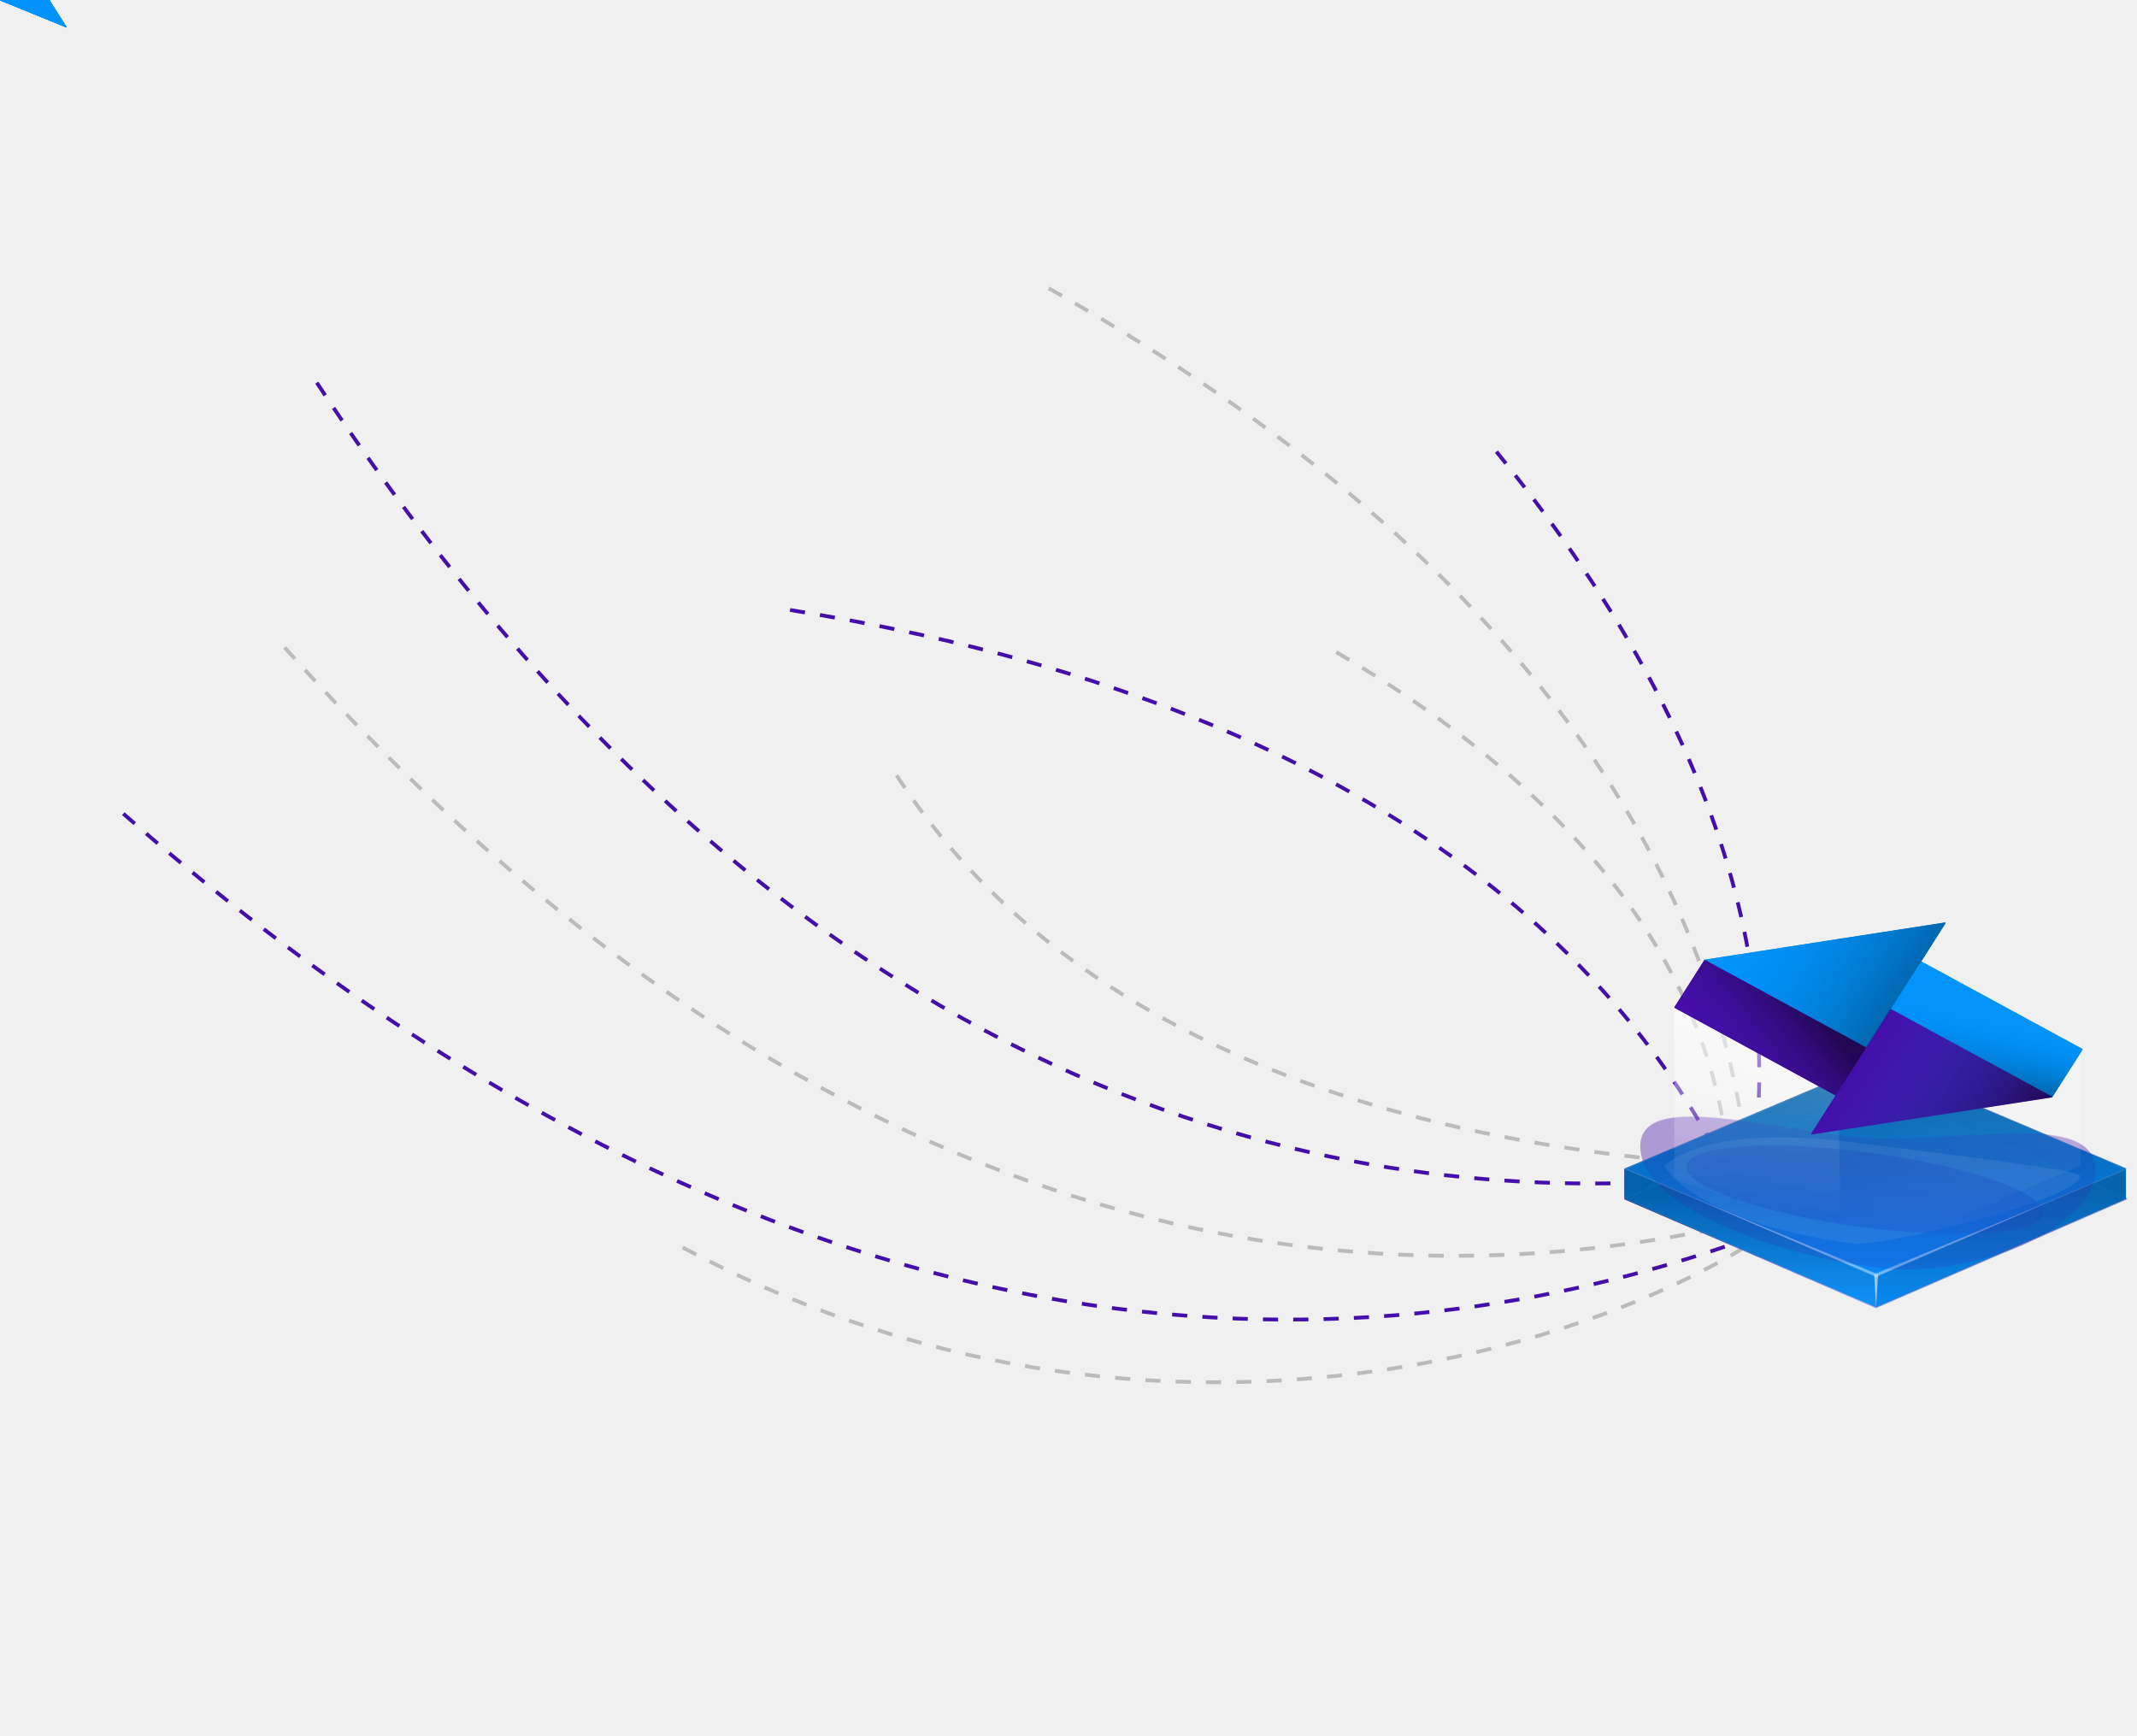
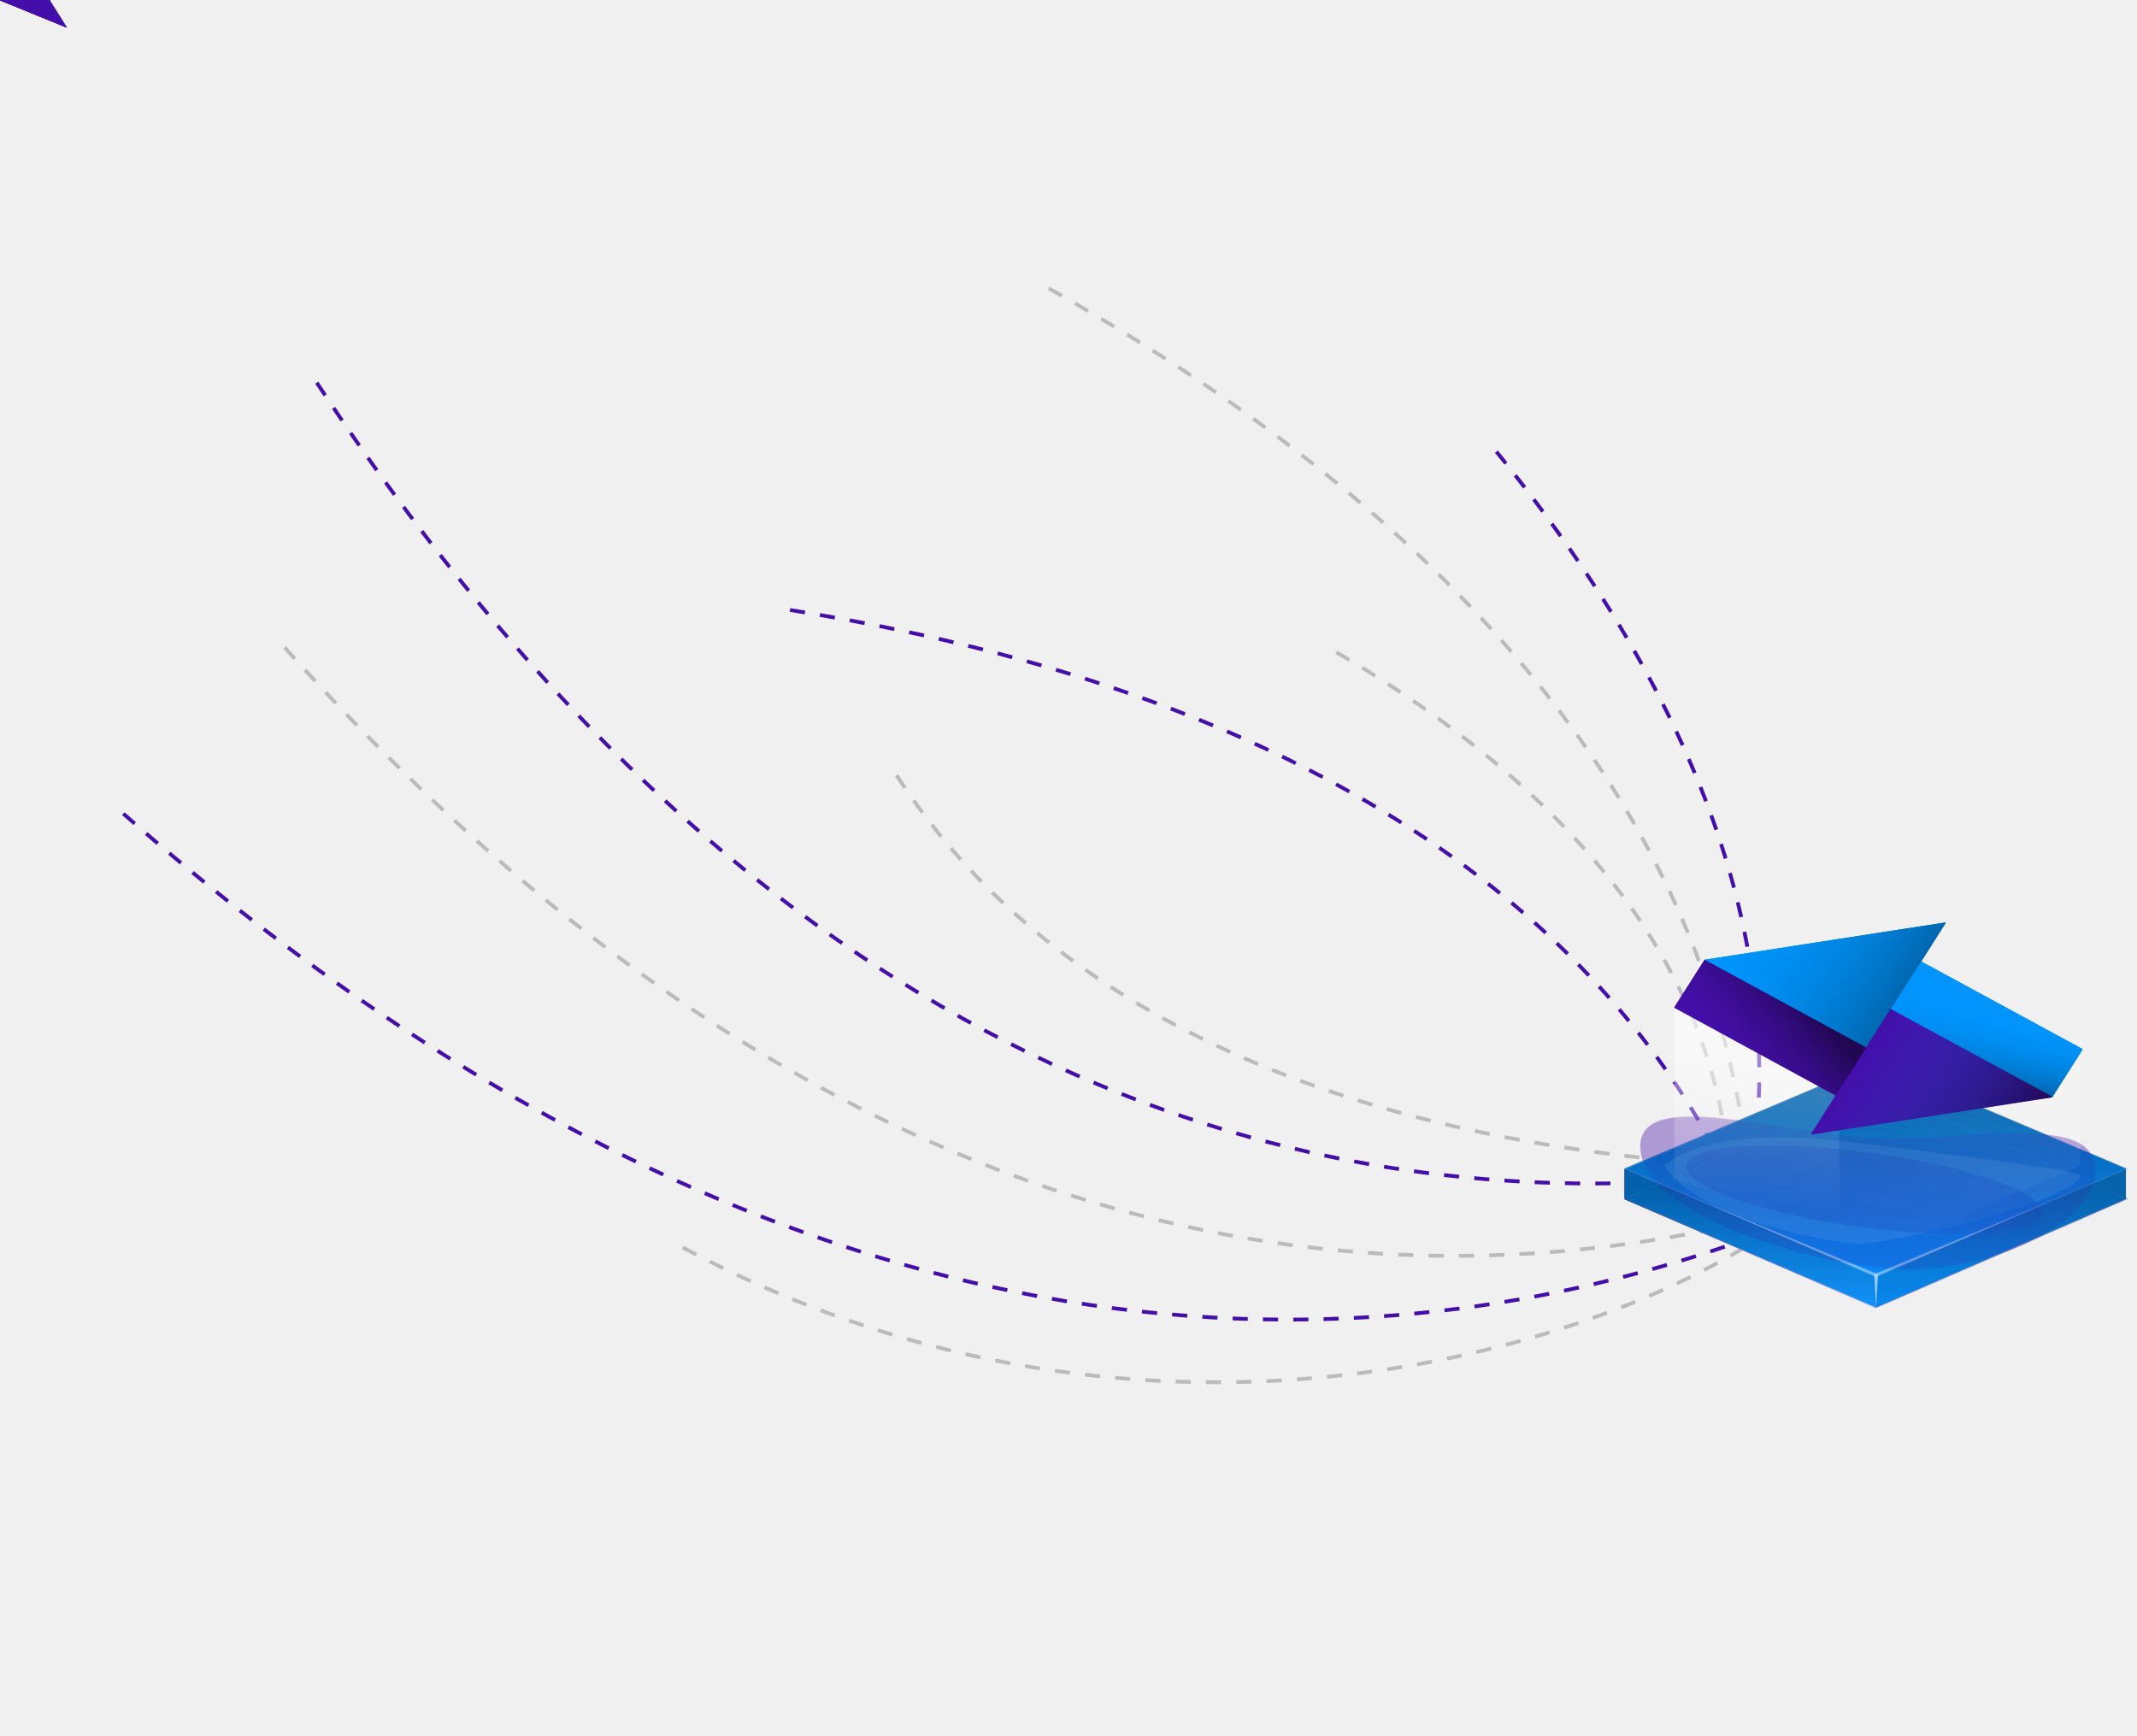
<svg xmlns="http://www.w3.org/2000/svg" xmlns:xlink="http://www.w3.org/1999/xlink" viewBox="0 0 564 458">
  <defs>
    <style>.cls-1{fill:#87ff78;}.cls-2,.cls-3{fill:none;stroke-dasharray:4 4;}.cls-2{stroke:#bbb;}.cls-3{stroke:#440eaa;}.cls-4{fill:#fff;}.cls-5{fill:#440eaa;}.cls-15,.cls-16,.cls-17,.cls-18,.cls-19,.cls-20,.cls-22,.cls-23,.cls-24,.cls-25,.cls-26,.cls-28,.cls-29,.cls-30,.cls-31,.cls-32,.cls-33,.cls-34,.cls-35,.cls-36,.cls-6,.cls-7,.cls-8,.cls-9{isolation:isolate;}.cls-17,.cls-6{opacity:0.7;}.cls-6{fill:url(#linear-gradient);}.cls-18,.cls-19,.cls-20,.cls-24,.cls-25,.cls-26,.cls-7,.cls-8,.cls-9{opacity:0.9;}.cls-7{fill:url(#linear-gradient-2);}.cls-8{fill:url(#linear-gradient-3);}.cls-9{fill:url(#linear-gradient-4);}.cls-10,.cls-16,.cls-23{opacity:0.2;}.cls-11{fill:url(#linear-gradient-5);}.cls-12,.cls-30,.cls-31,.cls-34,.cls-35,.cls-36{opacity:0.5;}.cls-13,.cls-28,.cls-29,.cls-32,.cls-33{opacity:0.3;}.cls-14{fill:#f3f8ff;}.cls-15,.cls-22{opacity:0.1;}.cls-15{fill:url(#linear-gradient-7);}.cls-16{fill:url(#linear-gradient-8);}.cls-17{fill:url(#linear-gradient-9);}.cls-18{fill:url(#linear-gradient-10);}.cls-19{fill:url(#linear-gradient-11);}.cls-20{fill:url(#linear-gradient-12);}.cls-21{fill:url(#linear-gradient-13);}.cls-22{fill:url(#linear-gradient-15);}.cls-23{fill:url(#linear-gradient-16);}.cls-24{fill:url(#linear-gradient-18);}.cls-25{fill:url(#linear-gradient-19);}.cls-26{fill:url(#linear-gradient-20);}.cls-27{fill:#0094fc;}.cls-28{fill:url(#linear-gradient-25);}.cls-29{fill:url(#linear-gradient-26);}.cls-30{fill:url(#linear-gradient-27);}.cls-31{fill:url(#linear-gradient-28);}.cls-32{fill:url(#linear-gradient-29);}.cls-33{fill:url(#linear-gradient-30);}.cls-34{fill:url(#linear-gradient-31);}.cls-35{fill:url(#linear-gradient-32);}.cls-36{fill:url(#linear-gradient-36);}</style>
    <linearGradient id="linear-gradient" x1="495.08" y1="907.52" x2="495.08" y2="965.15" gradientTransform="translate(0 -620)" gradientUnits="userSpaceOnUse">
      <stop offset="0" stop-color="#6483cb" />
      <stop offset="1" stop-color="#8da7e2" />
    </linearGradient>
    <linearGradient id="linear-gradient-2" x1="528.07" y1="966.3" x2="528.07" y2="933.53" gradientTransform="translate(0 -620)" gradientUnits="userSpaceOnUse">
      <stop offset="0" stop-color="#532d9d" />
      <stop offset="1" stop-color="#422a72" />
    </linearGradient>
    <linearGradient id="linear-gradient-3" x1="461.92" y1="966.3" x2="461.92" y2="933.56" gradientTransform="translate(0 -620)" gradientUnits="userSpaceOnUse">
      <stop offset="0" stop-color="#b792ff" />
      <stop offset="1" stop-color="#21035a" />
    </linearGradient>
    <linearGradient id="linear-gradient-4" x1="494.97" y1="958.73" x2="494.97" y2="908.37" gradientTransform="translate(0 -620)" gradientUnits="userSpaceOnUse">
      <stop offset="0" stop-color="#682bdc" />
      <stop offset="1" stop-color="#190440" />
    </linearGradient>
    <linearGradient id="linear-gradient-5" x1="495.08" y1="900.31" x2="495.08" y2="956.68" gradientTransform="translate(0 -620)" gradientUnits="userSpaceOnUse">
      <stop offset="0" stop-color="#6483cb" />
      <stop offset="1" stop-color="#fff" />
    </linearGradient>
    <linearGradient id="linear-gradient-7" x1="500.18" y1="887.18" x2="487.23" y2="942.28" gradientTransform="translate(0 -620)" gradientUnits="userSpaceOnUse">
      <stop offset="0" stop-color="#fff" />
      <stop offset="1" stop-color="#fff" stop-opacity="0" />
    </linearGradient>
    <linearGradient id="linear-gradient-8" x1="463.9" y1="886.15" x2="463.9" y2="940.87" xlink:href="#linear-gradient-7" />
    <linearGradient id="linear-gradient-9" x1="495.08" y1="907.67" x2="495.08" y2="965.31" xlink:href="#linear-gradient" />
    <linearGradient id="linear-gradient-10" x1="528.07" y1="966.46" x2="528.07" y2="933.7" xlink:href="#linear-gradient-2" />
    <linearGradient id="linear-gradient-11" x1="461.92" y1="966.47" x2="461.92" y2="933.72" xlink:href="#linear-gradient-3" />
    <linearGradient id="linear-gradient-12" x1="494.97" y1="958.89" x2="494.97" y2="908.53" xlink:href="#linear-gradient-4" />
    <linearGradient id="linear-gradient-13" x1="495.08" y1="900.48" x2="495.08" y2="956.85" xlink:href="#linear-gradient-5" />
    <linearGradient id="linear-gradient-15" x1="500.18" y1="887.35" x2="487.23" y2="942.45" xlink:href="#linear-gradient-7" />
    <linearGradient id="linear-gradient-16" x1="463.9" y1="886.31" x2="463.9" y2="941.04" xlink:href="#linear-gradient-7" />
    <linearGradient id="linear-gradient-18" x1="528.07" y1="966.3" x2="528.07" y2="933.53" gradientTransform="translate(0 -620)" gradientUnits="userSpaceOnUse">
      <stop offset="0" stop-color="#0094fc" />
      <stop offset="1" stop-color="#0069b2" />
    </linearGradient>
    <linearGradient id="linear-gradient-19" x1="461.92" y1="966.3" x2="461.92" y2="933.56" gradientTransform="translate(0 -620)" gradientUnits="userSpaceOnUse">
      <stop offset="0" stop-color="#0094fc" />
      <stop offset="1" stop-color="#0069b3" />
    </linearGradient>
    <linearGradient id="linear-gradient-20" x1="494.97" y1="958.73" x2="494.97" y2="908.37" gradientTransform="translate(0 -620)" gradientUnits="userSpaceOnUse">
      <stop offset="0" stop-color="#0094fc" />
      <stop offset="1" stop-color="#006bb6" />
    </linearGradient>
    <linearGradient id="linear-gradient-25" x1="461.21" y1="855.39" x2="502.14" y2="881.4" gradientTransform="translate(0 -620)" gradientUnits="userSpaceOnUse">
      <stop offset="0" stop-color="#0094fc" stop-opacity="0" />
      <stop offset="1" />
    </linearGradient>
    <linearGradient id="linear-gradient-26" x1="521.54" y1="904.76" x2="525.08" y2="887.97" gradientTransform="translate(0 -620)" gradientUnits="userSpaceOnUse">
      <stop offset="0" />
      <stop offset="1" stop-color="#0094fc" stop-opacity="0" />
    </linearGradient>
    <linearGradient id="linear-gradient-27" x1="476.27" y1="883.76" x2="454.58" y2="901.51" gradientTransform="translate(0 -620)" gradientUnits="userSpaceOnUse">
      <stop offset="0" />
      <stop offset="1" stop-color="#361090" stop-opacity="0" />
    </linearGradient>
    <linearGradient id="linear-gradient-28" x1="530.26" y1="927.37" x2="489.36" y2="901.37" xlink:href="#linear-gradient-26" />
    <linearGradient id="linear-gradient-29" x1="461.21" y1="855.55" x2="502.14" y2="881.56" xlink:href="#linear-gradient-25" />
    <linearGradient id="linear-gradient-30" x1="521.54" y1="904.93" x2="525.08" y2="888.13" xlink:href="#linear-gradient-26" />
    <linearGradient id="linear-gradient-31" x1="476.27" y1="883.94" x2="454.58" y2="901.68" xlink:href="#linear-gradient-27" />
    <linearGradient id="linear-gradient-32" x1="530.26" y1="927.52" x2="489.37" y2="901.54" xlink:href="#linear-gradient-26" />
    <linearGradient id="linear-gradient-36" x1="530.25" y1="927.36" x2="489.36" y2="901.37" xlink:href="#linear-gradient-26" />
  </defs>
  <symbol id="arrow" height="14.25" width="17.6" enable-background="new 0 0 17.6 14.26" viewBox="0 0 17.6 14.26">
-     <path d="m13.18 7.26a.3.3 0 0 1 0-.26l4.15-7-17.33 7.08 17.6 7.18z" fill="#0093FB" />
+     <path d="m13.18 7.26a.3.3 0 0 1 0-.26l4.15-7-17.33 7.08 17.6 7.18z" fill="#440EAA" />
  </symbol>
  <g id="arrow_paths">
    <path id="path10" class="cls-2 arrow-path-10" d="M180.2,329.26C298,392.5,415.52,358.34,464,327" />
    <path id="path9" class="cls-3 arrow-path-9" d="M32.54,214.76C216.83,376.35,369.62,358.1,455.79,328.86" />
    <path id="path8" class="cls-2 arrow-path-8" d="M75.13,170.9c152,170.1,295.19,170.55,378.1,153.3" />
    <path id="path7" class="cls-3 arrow-path-7" d="M83.61,101C211,294.84,355,316.71,440.94,311.77" />
    <path id="path6" class="cls-2 arrow-path-6" d="M440.65,306.34C310.35,293.81,257.76,238.7,235,202.06" />
    <path id="path5" class="cls-3 arrow-path-5" d="M208.5,161c158.1,25.26,219.05,95.73,244,142.2" />
    <path id="path4" class="cls-2 arrow-path-4" d="M352.67,172.14c81.57,47.73,99.31,99.79,103.11,130.7" />
    <path id="path3" class="cls-2 arrow-path-3" d="M276.79,76.09c143.87,81.2,176.31,171.69,183.8,225.62" />
    <path id="path2" class="cls-3 arrow-path-2" d="M394.94,119.21c76.34,94.11,74.13,164.6,64.73,203.41" />
  </g>
  <use id="arrow_2" class="arrow" href="#arrow" x="0" y="-7" height="14.25" width="17.6" />
  <use id="arrow_3" class="arrow" href="#arrow" x="0" y="-7" height="14.25" width="17.6" />
  <use id="arrow_4" class="arrow" href="#arrow" x="0" y="-7" height="14.25" width="17.6" />
  <use id="arrow_5" class="arrow" href="#arrow" x="0" y="-7" height="14.25" width="17.6" />
  <use id="arrow_6" class="arrow" href="#arrow" x="0" y="-7" height="14.25" width="17.6" />
  <use id="arrow_7" class="arrow" href="#arrow" x="0" y="-7" height="14.25" width="17.6" />
  <use id="arrow_8" class="arrow" href="#arrow" x="0" y="-7" height="14.25" width="17.6" />
  <use id="arrow_9" class="arrow" href="#arrow" x="0" y="-7" height="14.25" width="17.6" />
  <use id="arrow_10" class="arrow" href="#arrow" x="0" y="-7" height="14.25" width="17.6" />
  <g id="base">
    <path class="cls-6" d="M495.08,345.15h.06l66.36-28.8-.21-.1-66.21-28.73H495l-66.37,28.81.22.09ZM561,316.32l-65.88,28.6-65.88-28.6,65.88-28.6Z" />
    <path class="cls-7" d="M495.07,345v-8.3l66-28.31v8Z" />
    <path class="cls-8" d="M495.07,345v-8.31l-66.3-28.27v8Z" />
    <path class="cls-9" d="M494.92,280.43l-66.16,28,66.3,28.28,66.12-28.28Z" />
    <g class="cls-10">
      <path class="cls-11" d="M495.08,336.68l66.42-28.19-.21-.1-66.21-28.08H495l-66.37,28.16.22.09ZM561,308.49l-65.88,27.95L429.2,308.49l65.88-27.95Z" />
      <path class="cls-11" d="M495.08,336.68l66.42-28.19-.21-.1-66.21-28.08H495l-66.37,28.16.22.09ZM561,308.49l-65.88,27.95L429.2,308.49l65.88-27.95Z" />
    </g>
    <g class="cls-12">
      <path class="cls-4" d="M495.15,344.86l-.53-8.5.53.24.52-.24Z" />
    </g>
    <g class="cls-13">
      <path class="cls-4" d="M540.7,317.23l-45.6,19.82v-.51l-.51-.27Z" />
    </g>
    <g class="cls-13">
      <path class="cls-4" d="M449.51,317.23l45.6,19.82v-.51l.51-.27Z" />
    </g>
    <g class="cls-13">
      <g class="cls-12">
        <path class="cls-14" d="M548.94,310.25c.66,5.58-45.69,17.53-58.76,18.08-35-4.34-48.39-15.86-50.9-20.73,4-3.12,15.11-10.41,50.09-6.07S548.8,309.08,548.94,310.25Z" />
      </g>
      <g class="cls-12">
        <path class="cls-5" d="M552.94,307.71c1.8,15.51-31.51,30.13-57.45,26.87S434.75,319.27,433,303.76s28.14-7.19,54.07-3.92S551.14,292.2,552.94,307.71Z" />
      </g>
      <g class="cls-12">
        <ellipse class="cls-5" cx="492.18" cy="314.01" rx="9.88" ry="47.54" transform="translate(115.36 759.94) rotate(-82.34)" />
      </g>
    </g>
    <path class="cls-15" d="M442,311.11v-45l107.11,8.4v33.13L491.59,332Z" />
    <path class="cls-16" d="M441.89,311.23V266.15L485,283.85l.91,41.79Z" />
    <path class="cls-17" d="M495.08,345.31h.06L561.5,316.5l-.21-.09-66.21-28.74H495l-66.37,28.8.22.1ZM561,316.48l-65.88,28.6-65.88-28.6,65.88-28.59Z" />
    <path class="cls-18" d="M495.07,345.14v-8.29l66-28.32v8Z" />
    <path class="cls-19" d="M495.07,345.15v-8.31l-66.3-28.27v8Z" />
    <path class="cls-20" d="M494.92,280.59l-66.16,28,66.3,28.28,66.12-28.28Z" />
    <g class="cls-10">
      <path class="cls-21" d="M495.08,336.85l66.42-28.2-.21-.09-66.21-28.08H495l-66.37,28.15.22.09ZM561,308.65l-65.88,28-65.88-28,65.88-27.95Z" />
      <path class="cls-21" d="M495.08,336.85l66.42-28.2-.21-.09-66.21-28.08H495l-66.37,28.15.22.09ZM561,308.65l-65.88,28-65.88-28,65.88-27.95Z" />
    </g>
    <g class="cls-12">
      <path class="cls-4" d="M495.15,345l-.53-8.5.53.24.52-.24Z" />
    </g>
    <g class="cls-13">
      <path class="cls-4" d="M540.7,317.4l-45.6,19.82v-.51l-.51-.28Z" />
    </g>
    <g class="cls-13">
      <path class="cls-4" d="M449.51,317.4l45.6,19.82v-.51l.51-.28Z" />
    </g>
    <g class="cls-13">
      <g class="cls-12">
        <path class="cls-14" d="M548.94,310.41c.66,5.58-45.69,17.53-58.77,18.08-35-4.34-48.38-15.86-50.89-20.73,4-3.11,15.11-10.4,50.09-6.07S548.8,309.24,548.94,310.41Z" />
      </g>
      <g class="cls-12">
        <path class="cls-5" d="M552.94,307.88c1.8,15.51-31.51,30.13-57.45,26.86s-60.74-15.3-62.54-30.81,28.14-7.2,54.07-3.93S551.14,292.37,552.94,307.88Z" />
      </g>
      <g class="cls-12">
        <ellipse class="cls-5" cx="492.18" cy="314.18" rx="9.88" ry="47.54" transform="translate(115.2 760.08) rotate(-82.34)" />
      </g>
    </g>
    <path class="cls-22" d="M442,311.27v-45l107.11,8.41V307.8l-57.53,24.38Z" />
    <path class="cls-23" d="M441.89,311.4V266.31L485,284l.91,41.78Z" />
    <path class="cls-6" d="M495.08,345.15h.06l66.36-28.8-.21-.1-66.21-28.73H495l-66.37,28.81.22.09ZM561,316.32l-65.88,28.6-65.88-28.6,65.88-28.6Z" />
    <path class="cls-24" d="M495.07,345v-8.3l66-28.31v8Z" />
    <path class="cls-25" d="M495.07,345v-8.31l-66.3-28.27v8Z" />
    <path class="cls-26" d="M494.92,280.43l-66.16,28,66.3,28.28,66.12-28.28Z" />
    <g class="cls-10">
      <path class="cls-11" d="M495.08,336.68l66.42-28.19-.21-.1-66.21-28.08H495l-66.37,28.16.22.09ZM561,308.49l-65.88,27.95L429.2,308.49l65.88-27.95Z" />
      <path class="cls-11" d="M495.08,336.68l66.42-28.19-.21-.1-66.21-28.08H495l-66.37,28.16.22.09ZM561,308.49l-65.88,27.95L429.2,308.49l65.88-27.95Z" />
    </g>
    <g class="cls-12">
      <path class="cls-4" d="M495.15,344.86l-.53-8.5.53.24.52-.24Z" />
    </g>
    <g class="cls-13">
      <path class="cls-4" d="M540.7,317.23l-45.6,19.82v-.51l-.51-.27Z" />
    </g>
    <g class="cls-13">
      <path class="cls-4" d="M449.51,317.23l45.6,19.82v-.51l.51-.27Z" />
    </g>
    <g class="cls-13">
      <g class="cls-12">
        <path class="cls-14" d="M548.94,310.25c.66,5.58-45.69,17.53-58.77,18.08-35-4.34-48.38-15.86-50.89-20.73,4-3.12,15.11-10.41,50.09-6.07S548.8,309.08,548.94,310.25Z" />
      </g>
      <g class="cls-12">
        <path class="cls-5" d="M552.94,307.71c1.8,15.51-31.51,30.13-57.45,26.87S434.75,319.27,433,303.76s28.14-7.19,54.07-3.92S551.14,292.2,552.94,307.71Z" />
      </g>
      <g class="cls-12">
        <ellipse class="cls-5" cx="492.17" cy="314.01" rx="9.88" ry="47.54" transform="translate(115.35 759.93) rotate(-82.34)" />
      </g>
    </g>
    <path class="cls-15" d="M442,311.11v-45l107.11,8.4v33.13L491.59,332Z" />
    <path class="cls-16" d="M441.89,311.23V266.15L485,283.85l.91,41.79Z" />
  </g>
  <g id="top">
    <path class="cls-27" d="M449.82,253.31l63.69-9.85-21,33.09Z" />
    <path class="cls-28" d="M449.82,253.31l63.69-9.85-21,33.09Z" />
    <path class="cls-5" d="M541.71,289.45,478,299.31l21-33.09Z" />
    <path class="cls-27" d="M507,253.73l42.64,23.16-8,12.55L499,266.28Z" />
    <path class="cls-29" d="M507,253.73l42.64,23.16-8,12.55L499,266.28Z" />
    <path class="cls-5" d="M449.89,253.32l42.64,23.16-8,12.55-42.64-23.16Z" />
    <path class="cls-30" d="M449.89,253.32l42.64,23.16-8,12.55-42.64-23.16Z" />
    <path class="cls-31" d="M541.65,289.45,478,299.3l21-33.09Z" />
    <path class="cls-27" d="M449.82,253.48l63.69-9.86-21,33.09Z" />
    <path class="cls-32" d="M449.82,253.48l63.69-9.86-21,33.09Z" />
    <path class="cls-5" d="M541.71,289.62,478,299.47l21-33.08Z" />
    <path class="cls-27" d="M507,253.89l42.64,23.16-8,12.55L499,266.44Z" />
    <path class="cls-33" d="M507,253.89l42.64,23.16-8,12.55L499,266.44Z" />
    <path class="cls-5" d="M449.89,253.49l42.64,23.16-8,12.55L441.91,266Z" />
    <path class="cls-34" d="M449.89,253.49l42.64,23.16-8,12.55L441.91,266Z" />
    <path class="cls-35" d="M541.64,289.61,478,299.46l21-33.08Z" />
    <path class="cls-27" d="M449.82,253.31l63.69-9.85-21,33.09Z" />
    <path class="cls-5" d="M541.71,289.45,478,299.31l21-33.09Z" />
    <path class="cls-27" d="M507,253.73l42.64,23.16-8,12.55L499,266.28Z" />
    <path class="cls-5" d="M449.89,253.32l42.64,23.16-8,12.55-42.64-23.16Z" />
    <path class="cls-28" d="M449.82,253.31l63.69-9.85-21,33.09Z" />
    <path class="cls-29" d="M507,253.73l42.64,23.16-8,12.55L499,266.28Z" />
    <path class="cls-30" d="M449.89,253.32l42.64,23.16-8,12.55-42.64-23.16Z" />
    <path class="cls-36" d="M541.64,289.45,478,299.3l21-33.09Z" />
  </g>
</svg>
